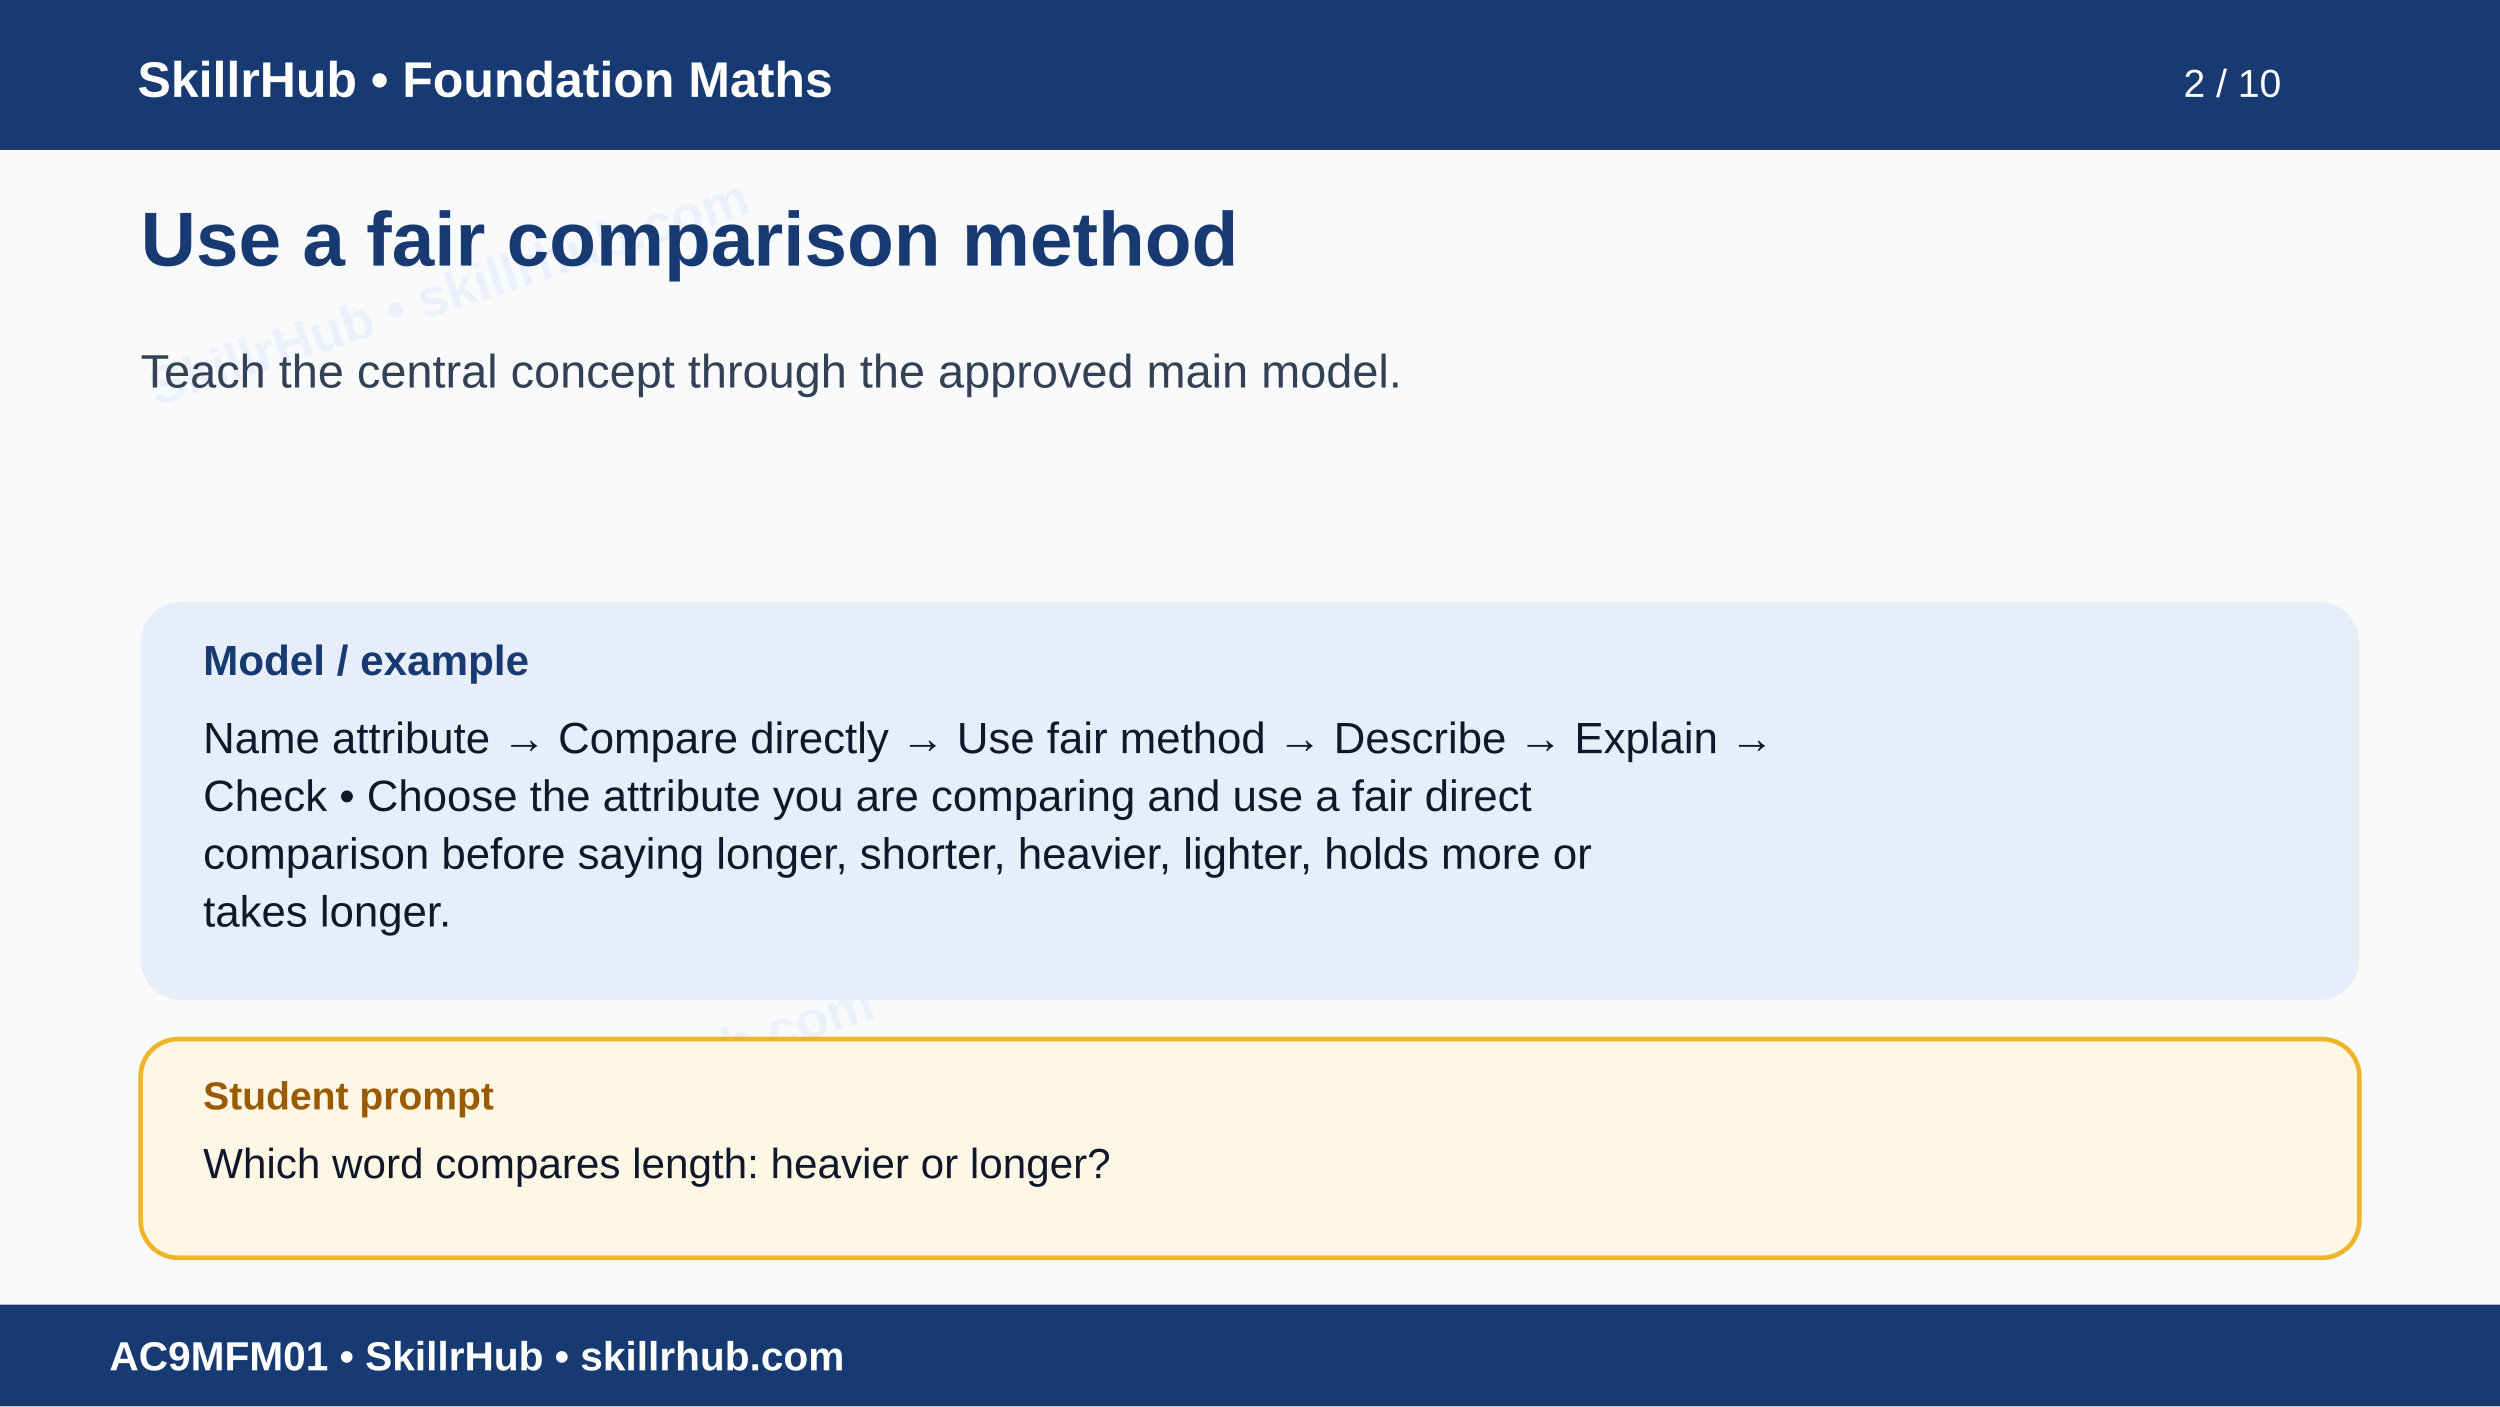
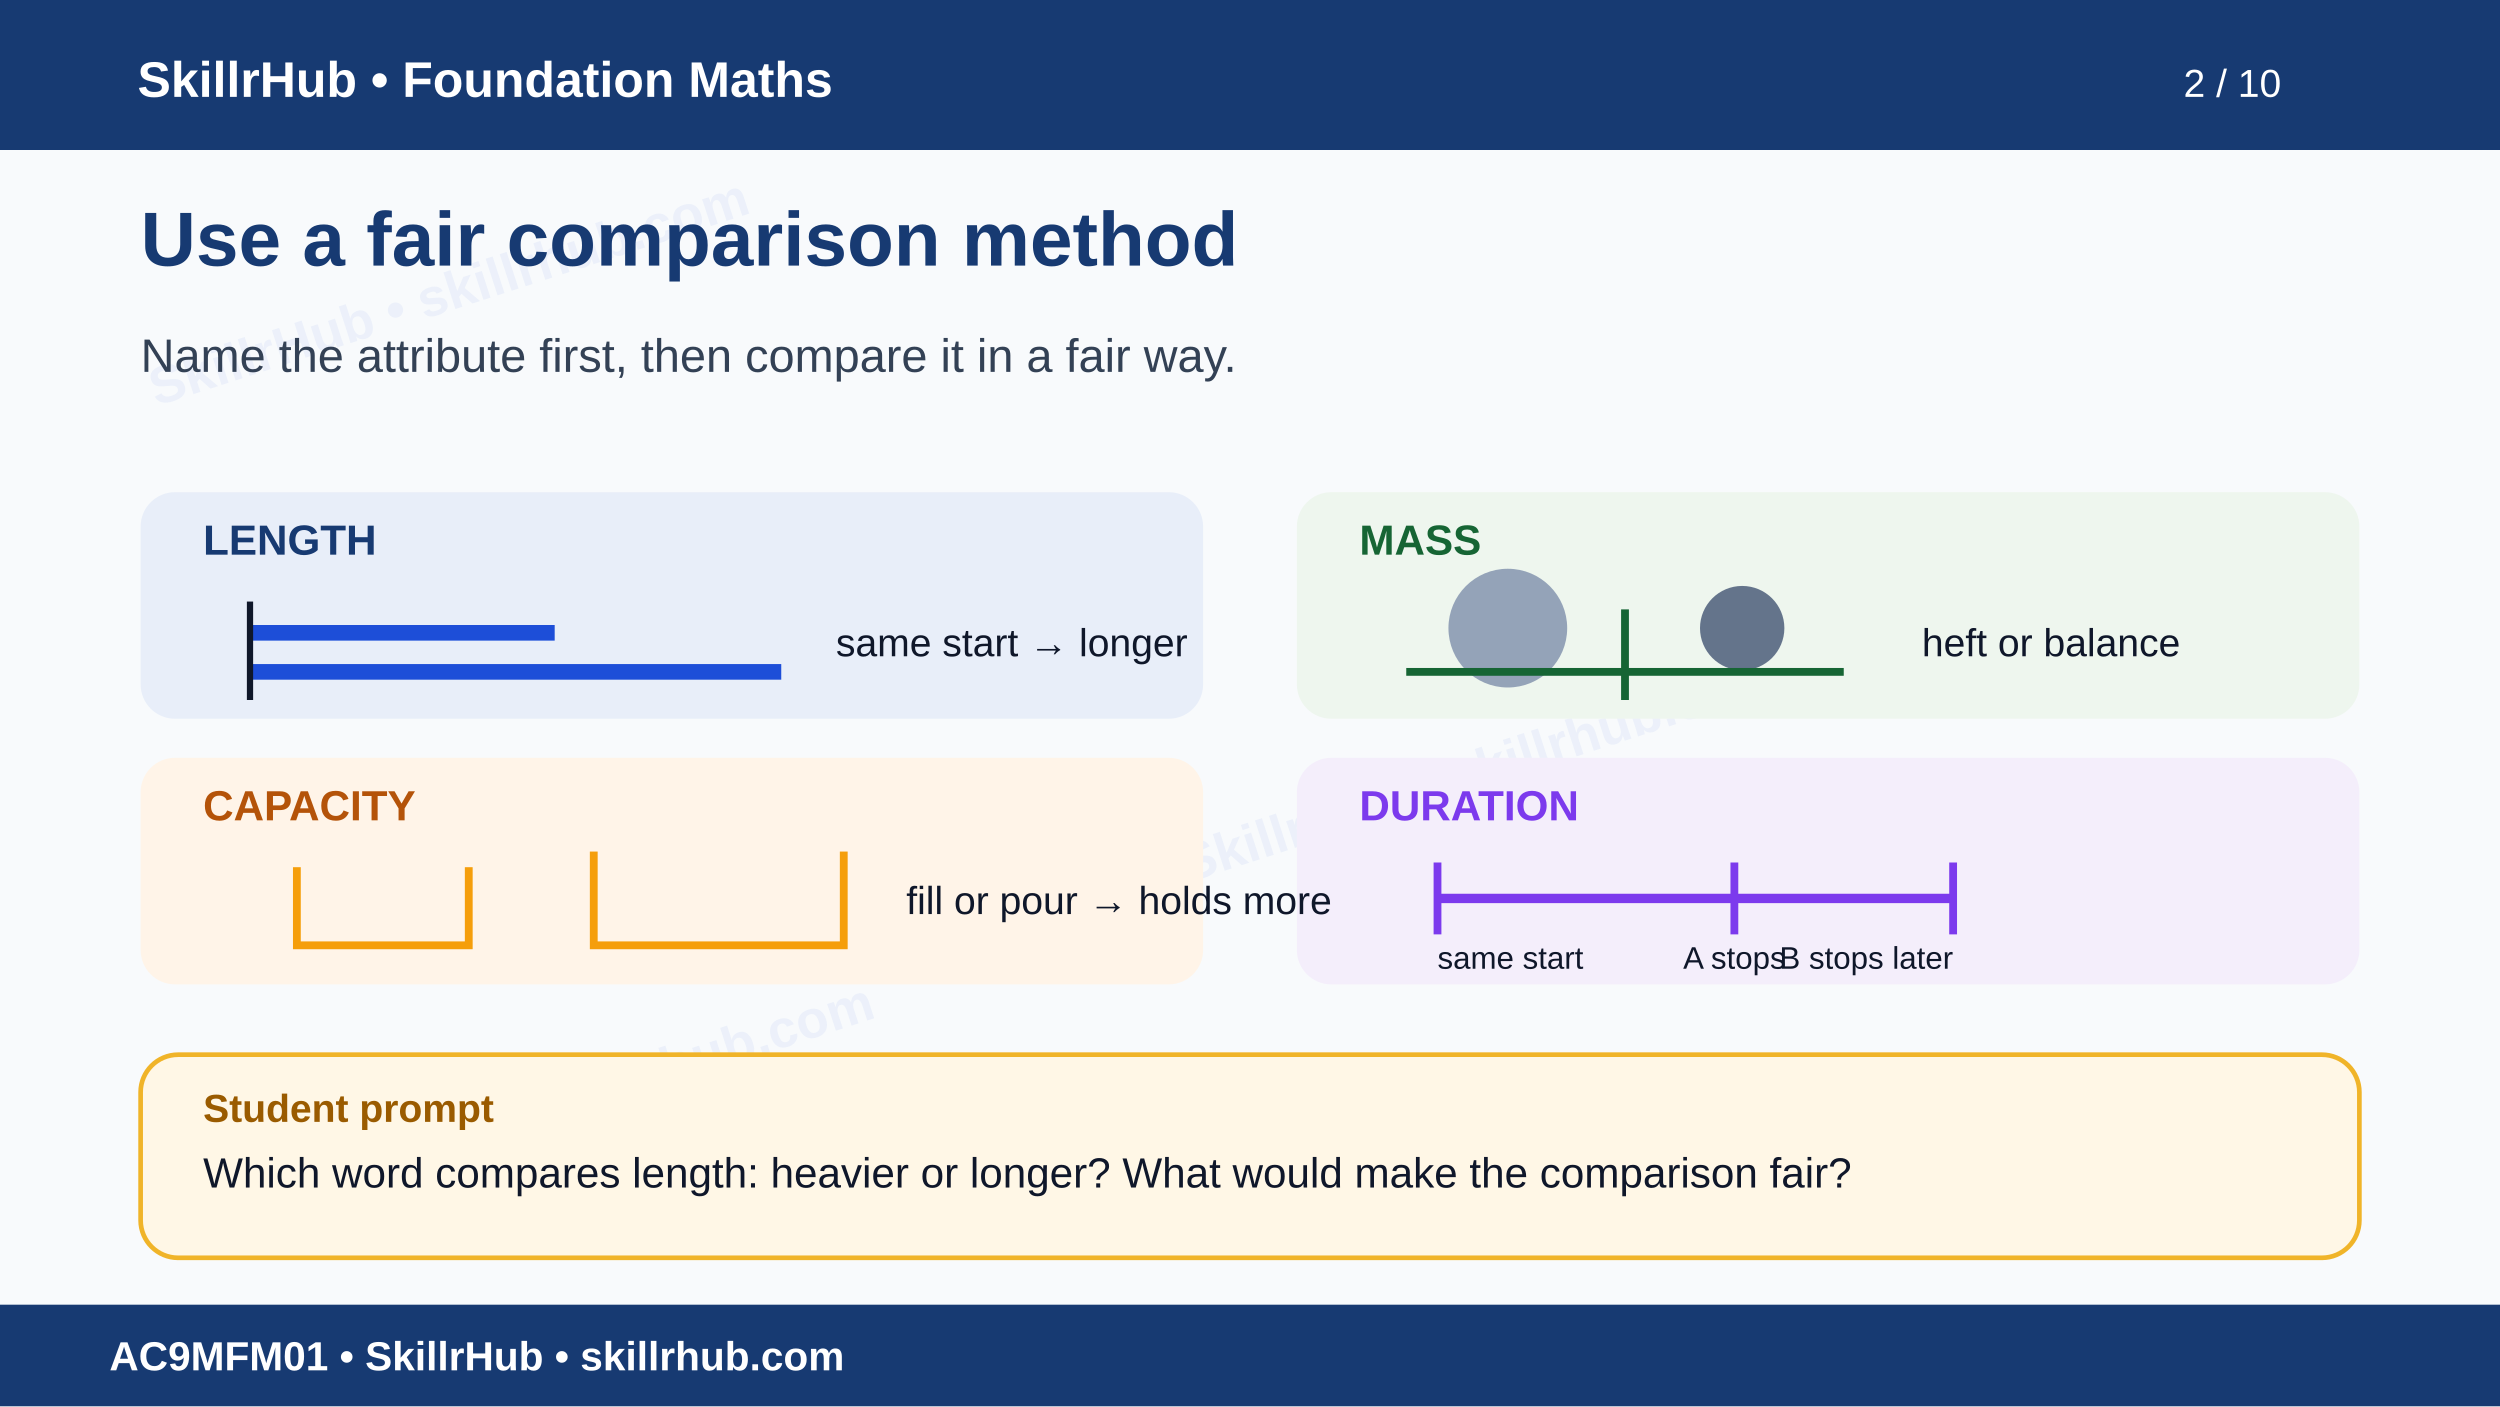
<svg xmlns="http://www.w3.org/2000/svg" width="1600" height="900" viewBox="0 0 1600 900">
  <rect width="1600" height="900" fill="#f8fafc" />
  <g opacity=".055" fill="#1d4ed8" font-family="Arial" font-size="34" font-weight="700">
    <text x="100" y="260" transform="rotate(-18 100 260)">SkillrHub • skillrhub.com</text>
    <text x="760" y="565" transform="rotate(-18 760 565)">SkillrHub • skillrhub.com</text>
    <text x="180" y="775" transform="rotate(-18 180 775)">SkillrHub • skillrhub.com</text>
  </g>
  <rect width="1600" height="96" fill="#173a72" />
  <text x="88" y="62" fill="white" font-family="Arial" font-size="32" font-weight="700">SkillrHub • Foundation Maths</text>
  <text x="1460" y="62" text-anchor="end" fill="white" font-family="Arial" font-size="25">2 / 10</text>
  <text x="90" y="170" fill="#173a72" font-family="Arial" font-size="49" font-weight="700">Use a fair comparison method</text>
-   <text x="90" y="248" fill="#334155" font-family="Arial" font-size="30" font-weight="400">Teach the central concept through the approved main model.</text>
-   <rect x="90" y="385" width="1420" height="255" rx="26" fill="#e8eef9" />
-   <text x="130" y="432" fill="#173a72" font-family="Arial" font-size="27" font-weight="700">Model / example</text>
-   <text x="130" y="482" fill="#0f172a" font-family="Arial" font-size="28" font-weight="400">Name attribute → Compare directly → Use fair method → Describe → Explain →</text>
-   <text x="130" y="519" fill="#0f172a" font-family="Arial" font-size="28" font-weight="400">Check • Choose the attribute you are comparing and use a fair direct</text>
-   <text x="130" y="556" fill="#0f172a" font-family="Arial" font-size="28" font-weight="400">comparison before saying longer, shorter, heavier, lighter, holds more or</text>
-   <text x="130" y="593" fill="#0f172a" font-family="Arial" font-size="28" font-weight="400">takes longer.</text>
-   <rect x="90" y="665" width="1420" height="140" rx="24" fill="#fff7e6" stroke="#f0b429" stroke-width="3" />
-   <text x="130" y="710" fill="#9a5b00" font-family="Arial" font-size="25" font-weight="700">Student prompt</text>
-   <text x="130" y="754" fill="#0f172a" font-family="Arial" font-size="27" font-weight="400">Which word compares length: heavier or longer?</text>
+   <text x="90" y="238" fill="#334155" font-family="Arial" font-size="30">Name the attribute first, then compare it in a fair way.</text>
+   <rect x="90" y="315" width="680" height="145" rx="22" fill="#e8eef9" />
+   <rect x="830" y="315" width="680" height="145" rx="22" fill="#eef6ee" />
+   <rect x="90" y="485" width="680" height="145" rx="22" fill="#fff4e8" />
+   <rect x="830" y="485" width="680" height="145" rx="22" fill="#f4eefb" />
+   <text x="130" y="355" fill="#173a72" font-family="Arial" font-size="27" font-weight="700">LENGTH</text>
+   <line x1="160" y1="405" x2="355" y2="405" stroke="#1d4ed8" stroke-width="10" />
+   <line x1="160" y1="430" x2="500" y2="430" stroke="#1d4ed8" stroke-width="10" />
+   <line x1="160" y1="385" x2="160" y2="448" stroke="#0f172a" stroke-width="4" />
+   <text x="535" y="420" fill="#0f172a" font-family="Arial" font-size="25">same start → longer</text>
+   <text x="870" y="355" fill="#166534" font-family="Arial" font-size="27" font-weight="700">MASS</text>
+   <circle cx="965" cy="402" r="38" fill="#94a3b8" />
+   <circle cx="1115" cy="402" r="27" fill="#64748b" />
+   <path d="M900 430 L1180 430" stroke="#166534" stroke-width="5" />
+   <path d="M1040 390 L1040 448" stroke="#166534" stroke-width="5" />
+   <text x="1230" y="420" fill="#0f172a" font-family="Arial" font-size="25">heft or balance</text>
+   <text x="130" y="525" fill="#b45309" font-family="Arial" font-size="27" font-weight="700">CAPACITY</text>
+   <path d="M190 555 L190 605 L300 605 L300 555" fill="none" stroke="#f59e0b" stroke-width="5" />
+   <path d="M380 545 L380 605 L540 605 L540 545" fill="none" stroke="#f59e0b" stroke-width="5" />
+   <text x="580" y="585" fill="#0f172a" font-family="Arial" font-size="25">fill or pour → holds more</text>
+   <text x="870" y="525" fill="#7c3aed" font-family="Arial" font-size="27" font-weight="700">DURATION</text>
+   <line x1="920" y1="575" x2="1250" y2="575" stroke="#7c3aed" stroke-width="6" />
+   <line x1="920" y1="552" x2="920" y2="598" stroke="#7c3aed" stroke-width="5" />
+   <line x1="1110" y1="552" x2="1110" y2="598" stroke="#7c3aed" stroke-width="5" />
+   <line x1="1250" y1="552" x2="1250" y2="598" stroke="#7c3aed" stroke-width="5" />
+   <text x="920" y="620" fill="#0f172a" font-family="Arial" font-size="20">same start</text>
+   <text x="1110" y="620" text-anchor="middle" fill="#0f172a" font-family="Arial" font-size="20">A stops</text>
+   <text x="1250" y="620" text-anchor="end" fill="#0f172a" font-family="Arial" font-size="20">B stops later</text>
+   <rect x="90" y="675" width="1420" height="130" rx="24" fill="#fff7e6" stroke="#f0b429" stroke-width="3" />
+   <text x="130" y="718" fill="#9a5b00" font-family="Arial" font-size="25" font-weight="700">Student prompt</text>
+   <text x="130" y="760" fill="#0f172a" font-family="Arial" font-size="27">Which word compares length: heavier or longer? What would make the comparison fair?</text>
  <rect y="835" width="1600" height="65" fill="#173a72" />
  <text x="70" y="877" fill="white" font-family="Arial" font-size="26" font-weight="700">AC9MFM01 • SkillrHub • skillrhub.com</text>
</svg>
